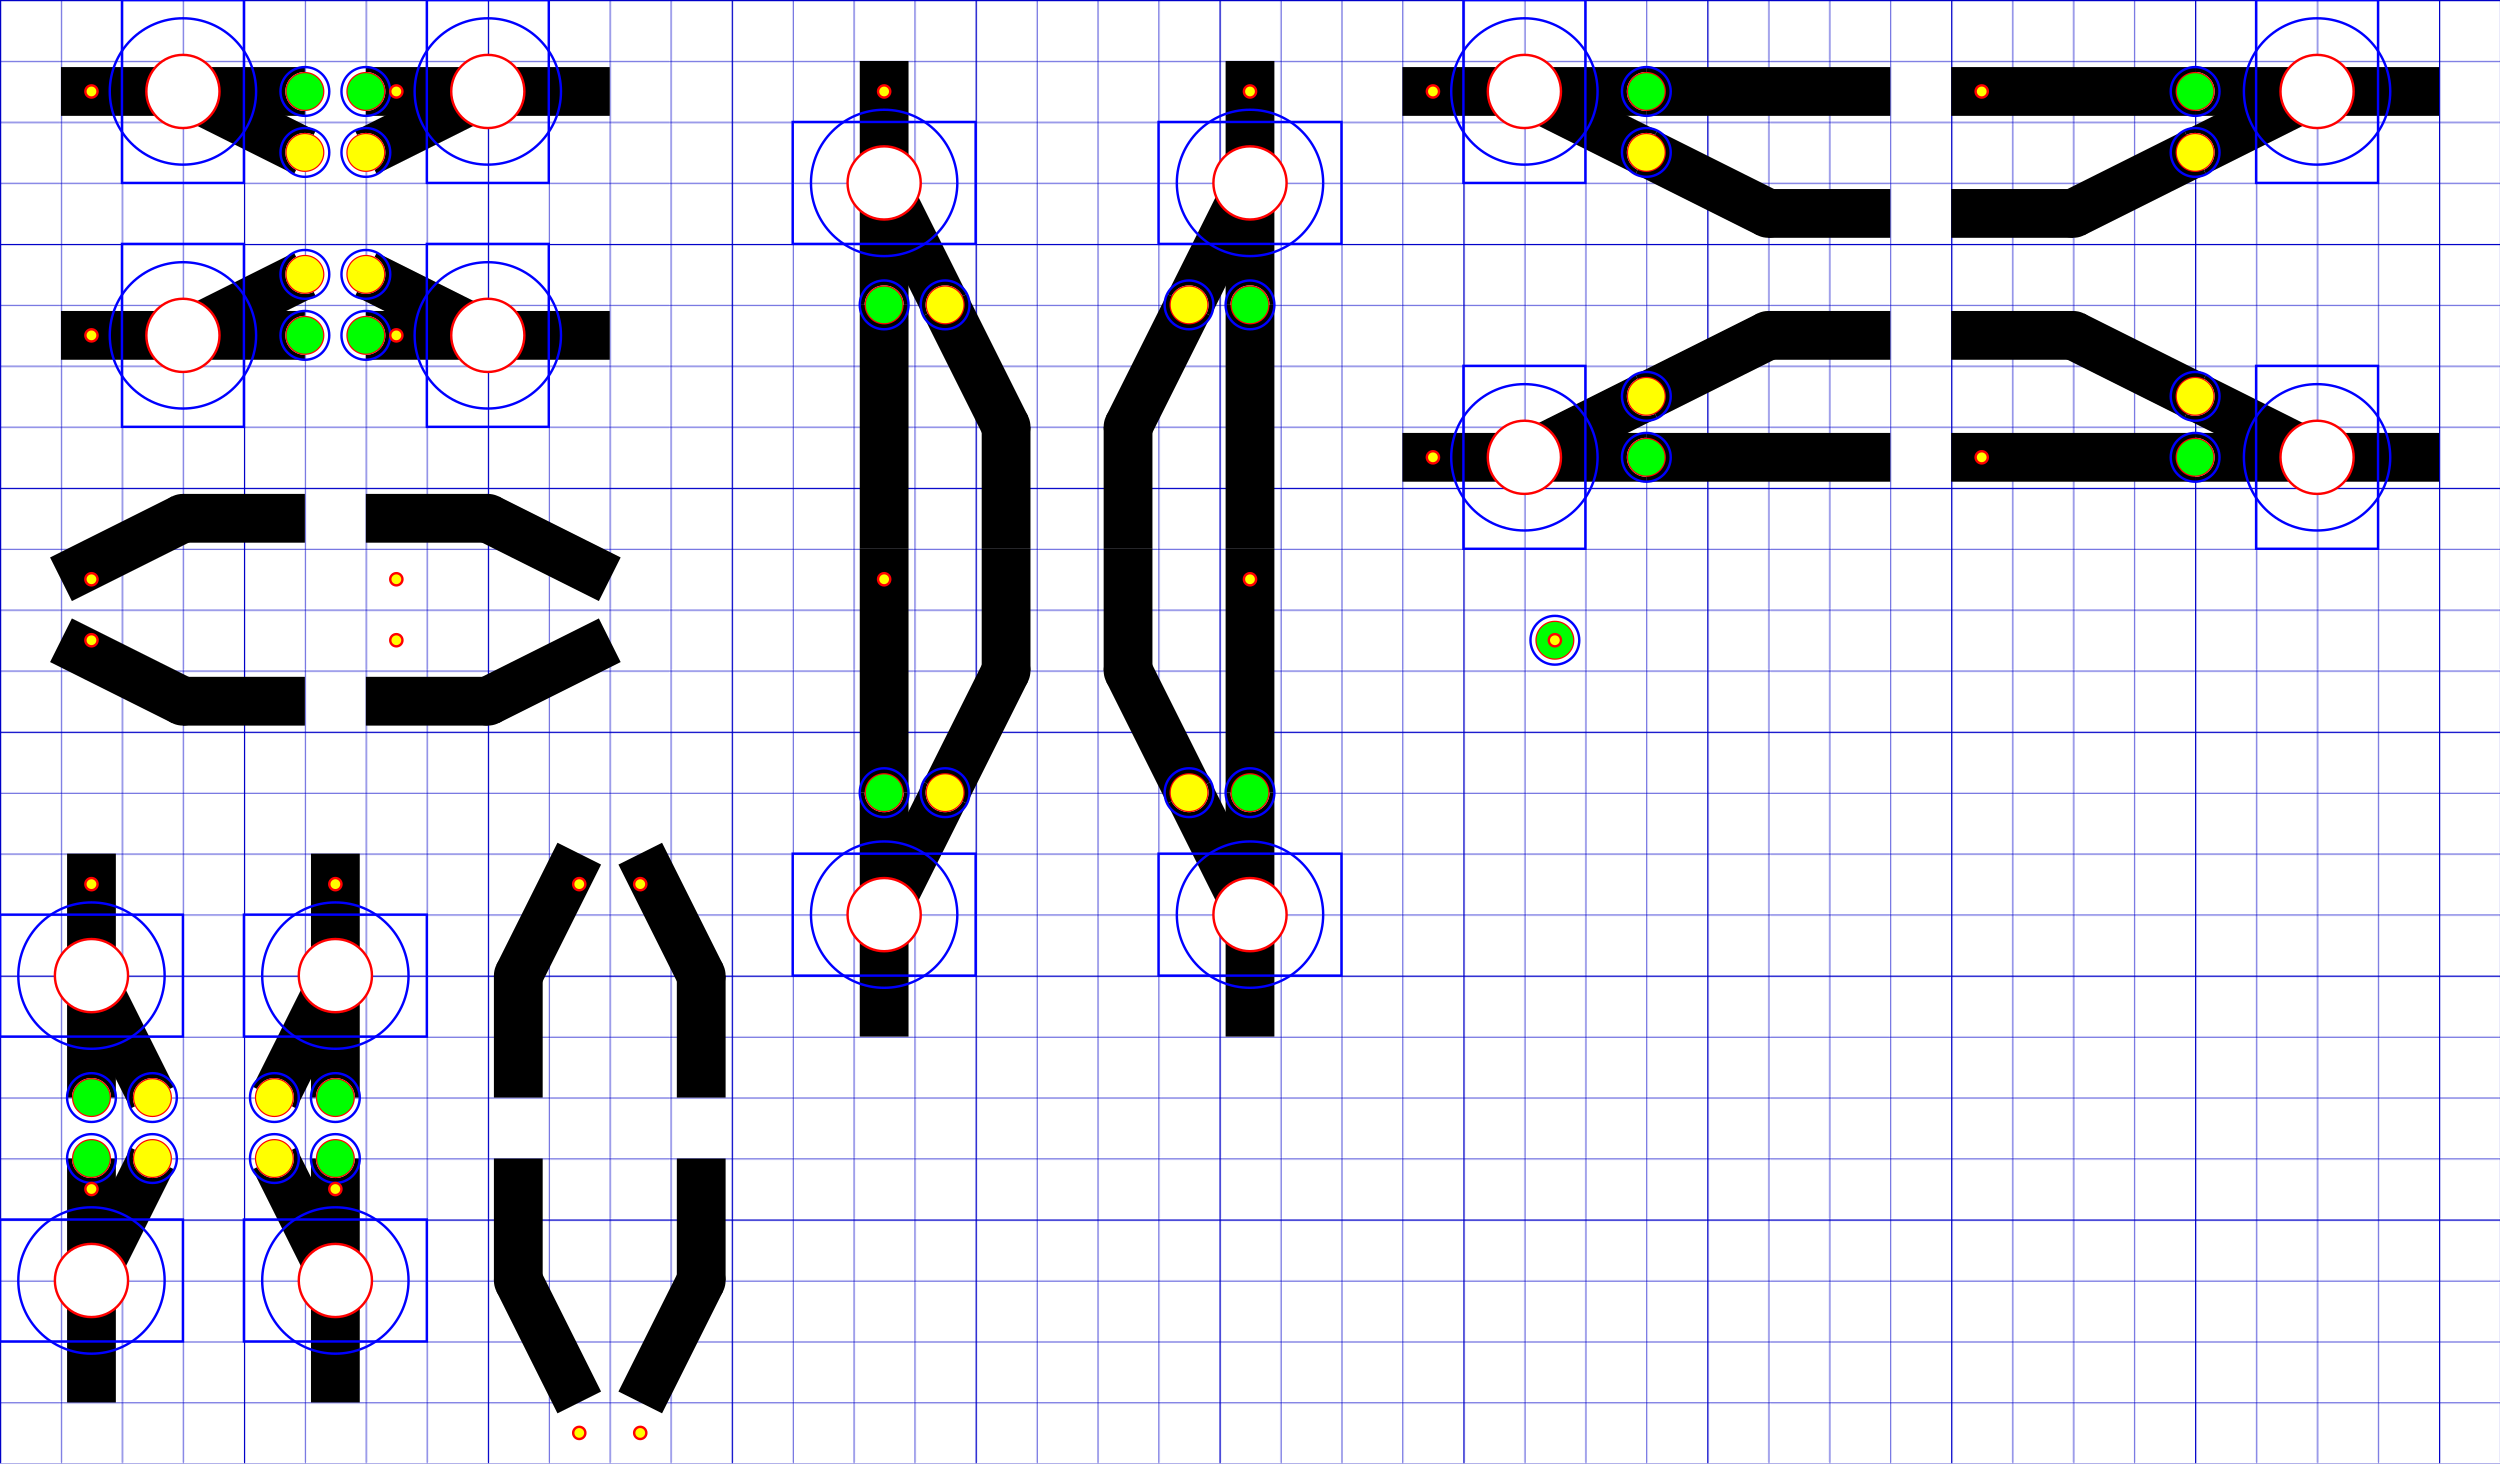
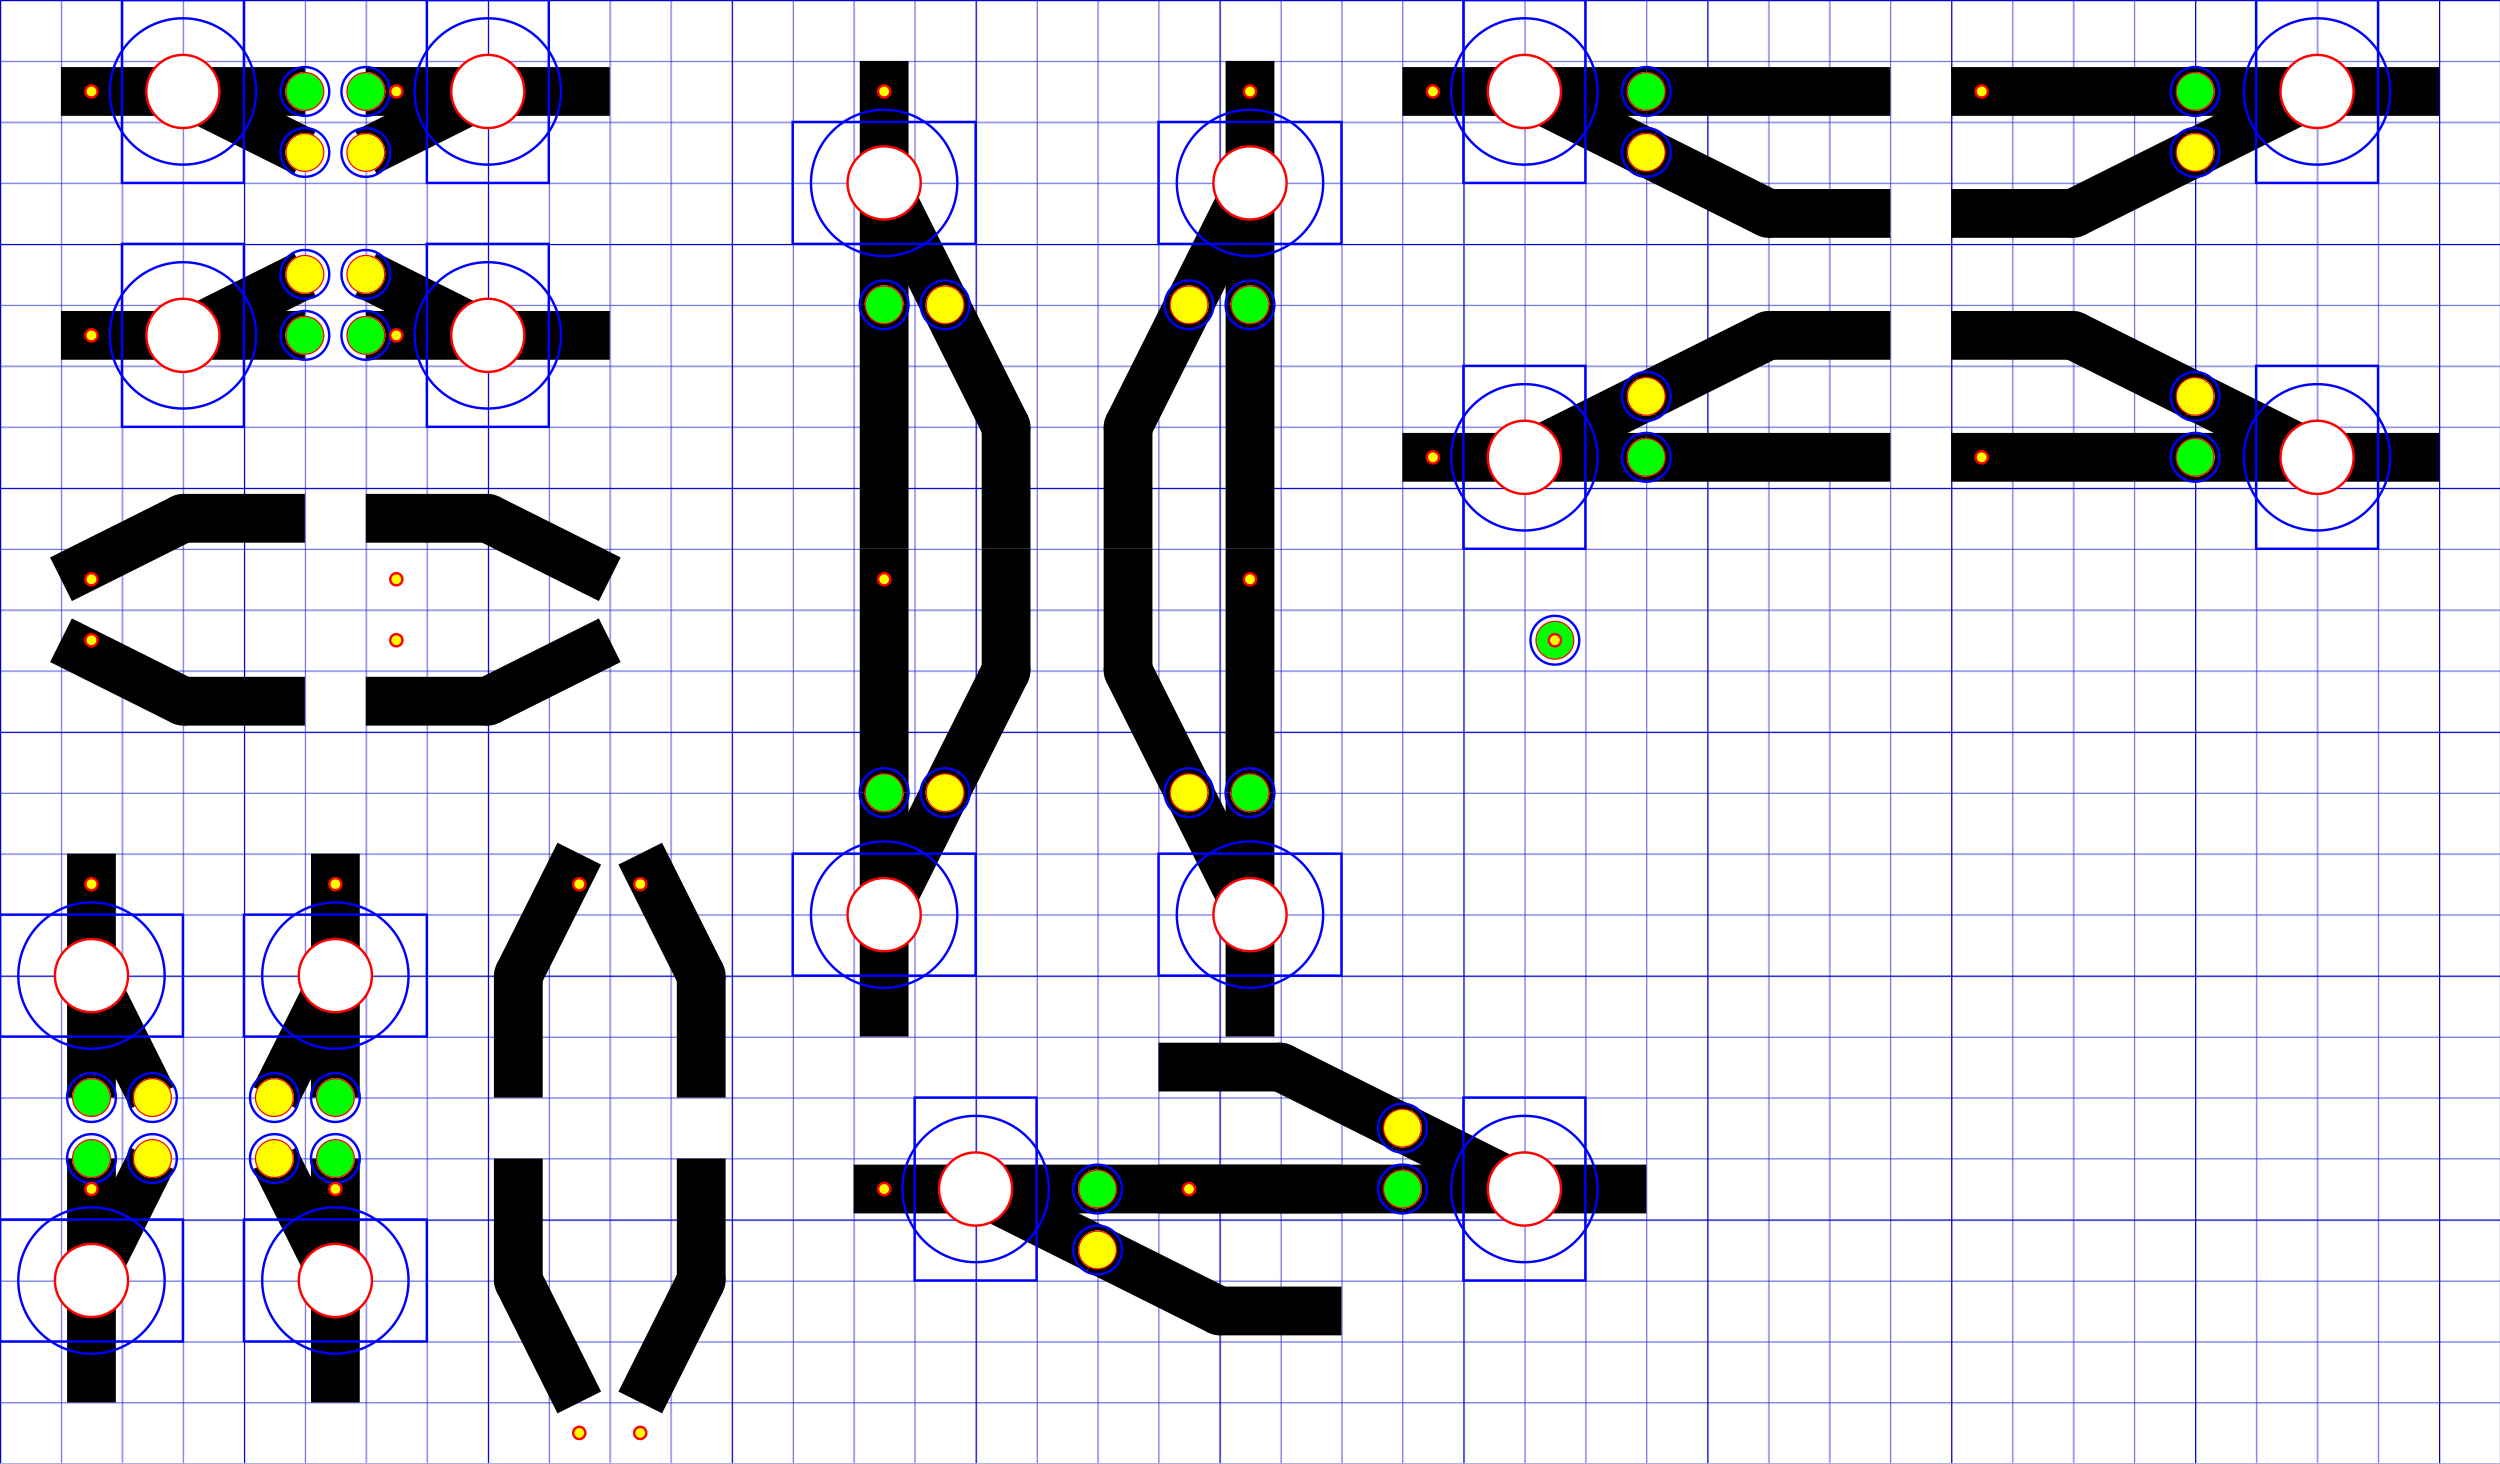
<svg xmlns="http://www.w3.org/2000/svg" height="12cm" version="1.1" width="20.5cm" viewBox="0,0,205,120">
  <defs>
-     <pattern x="0" y="0" width="5" height="5" patternUnits="userSpaceOnUse" id="patternSltpqalrk3b" viewBox="0 0 5 5">
+     <pattern x="0" y="0" width="5" height="5" patternUnits="userSpaceOnUse" id="patternSltpqvaio3b" viewBox="0 0 5 5">
      <path d="M 5 0 L 0 0 0 5" style="stroke-width: 0.1;" fill="none" stroke="#0000c8" />
    </pattern>
-     <pattern x="0" y="0" width="20" height="20" patternUnits="userSpaceOnUse" id="patternSltpqalrk3d" viewBox="0 0 20 20">
-       <rect x="0" y="0" width="20" height="20" style="" fill="url('#patternSltpqalrk3b')" />
+     <pattern x="0" y="0" width="20" height="20" patternUnits="userSpaceOnUse" id="patternSltpqvaio3d" viewBox="0 0 20 20">
+       <rect x="0" y="0" width="20" height="20" style="" fill="url('#patternSltpqvaio3b')" />
      <path d="M 20 0 L 0 0 0 20" style="stroke-width: 0.2;" fill="none" stroke="#0000c8" />
    </pattern>
  </defs>
  <g id="grid">
    <rect x="0" y="0" width="205" height="120" style="" fill="#ffffff" />
-     <rect x="0" y="0" width="205" height="120" style="" fill="url('#patternSltpqalrk3d')" />
+     <rect x="0" y="0" width="205" height="120" style="" fill="url('#patternSltpqvaio3d')" />
  </g>
  <g id="track">
    <circle cx="127.5" cy="52.5" r="1.5" style="stroke-width: 0.2;" stroke="#ffffff" fill="#00ff00" />
    <polyline points="24.106,20.711,14.106,25.711,15.894,29.289,25.894,24.289,24.106,20.711" style="" fill="#000000" stroke="none" />
    <polyline points="25,25.5,5,25.5,5,29.5,25,29.5,25,25.5" fill="undefined" style="" stroke="none" />
    <circle cx="15" cy="27.5" r="3" style="" fill="#ffffff" />
    <circle cx="25" cy="27.5" r="1.5" style="stroke-width: 0.2;" stroke="#ffffff" fill="#00ff00" />
    <circle cx="25" cy="22.5" r="1.5" style="stroke-width: 0.2;" stroke="#ffffff" fill="#ffff00" />
    <polyline points="25.894,10.711,15.894,5.711,14.106,9.289,24.106,14.289,25.894,10.711" style="" fill="#000000" stroke="none" />
    <polyline points="25,5.5,5,5.5,5,9.5,25,9.5,25,5.5" fill="undefined" style="" stroke="none" />
    <circle cx="15" cy="7.5" r="3" style="" fill="#ffffff" />
    <circle cx="25" cy="7.5" r="1.5" style="stroke-width: 0.2;" stroke="#ffffff" fill="#00ff00" />
    <circle cx="25" cy="12.5" r="1.5" style="stroke-width: 0.2;" stroke="#ffffff" fill="#ffff00" />
    <polyline points="29.106,24.289,39.106,29.289,40.894,25.711,30.894,20.711,29.106,24.289" style="" fill="#000000" stroke="none" />
    <polyline points="30,25.5,50,25.5,50,29.5,30,29.5,30,25.5" fill="undefined" style="" stroke="none" />
    <circle cx="40" cy="27.5" r="3" style="" fill="#ffffff" />
    <circle cx="30" cy="27.5" r="1.5" style="stroke-width: 0.2;" stroke="#ffffff" fill="#00ff00" />
    <circle cx="30" cy="22.5" r="1.5" style="stroke-width: 0.2;" stroke="#ffffff" fill="#ffff00" />
    <polyline points="30.894,14.289,40.894,9.289,39.106,5.711,29.106,10.711,30.894,14.289" style="" fill="#000000" stroke="none" />
    <polyline points="30,5.5,50,5.5,50,9.5,30,9.5,30,5.5" fill="undefined" style="" stroke="none" />
    <circle cx="40" cy="7.5" r="3" style="" fill="#ffffff" />
    <circle cx="30" cy="7.5" r="1.5" style="stroke-width: 0.2;" stroke="#ffffff" fill="#00ff00" />
    <circle cx="30" cy="12.5" r="1.5" style="stroke-width: 0.2;" stroke="#ffffff" fill="#ffff00" />
    <circle cx="15" cy="42.5" r="2" style="" stroke="none" fill="#000000" />
    <polyline points="25,40.5,15,40.5,15,44.5,25,44.5,25,40.5" style="" fill="#000000" stroke="none" />
    <polyline points="14.106,40.711,4.106,45.711,5.894,49.289,15.894,44.289,14.106,40.711" style="" fill="#000000" stroke="none" />
    <circle cx="40" cy="42.5" r="2" style="" stroke="none" fill="#000000" />
    <polyline points="30,40.5,40,40.5,40,44.5,30,44.5,30,40.5" style="" fill="#000000" stroke="none" />
    <polyline points="39.106,44.289,49.106,49.289,50.894,45.711,40.894,40.711,39.106,44.289" style="" fill="#000000" stroke="none" />
    <circle cx="15" cy="57.5" r="2" style="" stroke="none" fill="#000000" />
    <polyline points="25,55.5,15,55.5,15,59.5,25,59.5,25,55.5" style="" fill="#000000" stroke="none" />
    <polyline points="15.894,55.711,5.894,50.711,4.106,54.289,14.106,59.289,15.894,55.711" style="" fill="#000000" stroke="none" />
    <circle cx="40" cy="57.5" r="2" style="" stroke="none" fill="#000000" />
    <polyline points="30,55.5,40,55.5,40,59.5,30,59.5,30,55.5" style="" fill="#000000" stroke="none" />
    <polyline points="40.894,59.289,50.894,54.289,49.106,50.711,39.106,55.711,40.894,59.289" style="" fill="#000000" stroke="none" />
    <polyline points="14.289,89.106,9.289,79.106,5.711,80.894,10.711,90.894,14.289,89.106" style="" fill="#000000" stroke="none" />
    <polyline points="5.5,90,5.5,70,9.5,70,9.5,90,5.5,90" fill="undefined" style="" stroke="none" />
    <circle cx="7.5" cy="80" r="3" style="" fill="#ffffff" />
    <circle cx="7.5" cy="90" r="1.5" style="stroke-width: 0.2;" stroke="#ffffff" fill="#00ff00" />
    <circle cx="12.5" cy="90" r="1.5" style="stroke-width: 0.2;" stroke="#ffffff" fill="#ffff00" />
    <polyline points="24.289,90.894,29.289,80.894,25.711,79.106,20.711,89.106,24.289,90.894" style="" fill="#000000" stroke="none" />
    <polyline points="25.5,90,25.5,70,29.5,70,29.5,90,25.5,90" fill="undefined" style="" stroke="none" />
    <circle cx="27.5" cy="80" r="3" style="" fill="#ffffff" />
    <circle cx="27.5" cy="90" r="1.5" style="stroke-width: 0.2;" stroke="#ffffff" fill="#00ff00" />
    <circle cx="22.5" cy="90" r="1.5" style="stroke-width: 0.2;" stroke="#ffffff" fill="#ffff00" />
    <polyline points="10.711,94.106,5.711,104.106,9.289,105.894,14.289,95.894,10.711,94.106" style="" fill="#000000" stroke="none" />
    <polyline points="5.5,95,5.5,115,9.5,115,9.5,95,5.5,95" fill="undefined" style="" stroke="none" />
    <circle cx="7.5" cy="105" r="3" style="" fill="#ffffff" />
    <circle cx="7.5" cy="95" r="1.5" style="stroke-width: 0.2;" stroke="#ffffff" fill="#00ff00" />
    <circle cx="12.5" cy="95" r="1.5" style="stroke-width: 0.2;" stroke="#ffffff" fill="#ffff00" />
    <polyline points="20.711,95.894,25.711,105.894,29.289,104.106,24.289,94.106,20.711,95.894" style="" fill="#000000" stroke="none" />
    <polyline points="25.5,95,25.5,115,29.5,115,29.5,95,25.5,95" fill="undefined" style="" stroke="none" />
    <circle cx="27.5" cy="105" r="3" style="" fill="#ffffff" />
    <circle cx="27.5" cy="95" r="1.5" style="stroke-width: 0.2;" stroke="#ffffff" fill="#00ff00" />
    <circle cx="22.5" cy="95" r="1.5" style="stroke-width: 0.2;" stroke="#ffffff" fill="#ffff00" />
    <circle cx="57.5" cy="105" r="2" style="" stroke="none" fill="#000000" />
    <polyline points="55.5,95,55.5,105,59.5,105,59.5,95,55.5,95" style="" fill="#000000" stroke="none" />
    <polyline points="55.711,104.106,50.711,114.106,54.289,115.894,59.289,105.894,55.711,104.106" style="" fill="#000000" stroke="none" />
    <circle cx="42.5" cy="105" r="2" style="" stroke="none" fill="#000000" />
    <polyline points="40.5,95,40.5,105,44.5,105,44.5,95,40.5,95" style="" fill="#000000" stroke="none" />
    <polyline points="40.711,105.894,45.711,115.894,49.289,114.106,44.289,104.106,40.711,105.894" style="" fill="#000000" stroke="none" />
    <circle cx="57.5" cy="80" r="2" style="" stroke="none" fill="#000000" />
    <polyline points="55.5,90,55.5,80,59.5,80,59.5,90,55.5,90" style="" fill="#000000" stroke="none" />
    <polyline points="59.289,79.106,54.289,69.106,50.711,70.894,55.711,80.894,59.289,79.106" style="" fill="#000000" stroke="none" />
    <circle cx="42.5" cy="80" r="2" style="" stroke="none" fill="#000000" />
    <polyline points="40.5,90,40.5,80,44.5,80,44.5,90,40.5,90" style="" fill="#000000" stroke="none" />
    <polyline points="44.289,80.894,49.289,70.894,45.711,69.106,40.711,79.106,44.289,80.894" style="" fill="#000000" stroke="none" />
    <polyline points="79.289,24.106,74.289,14.106,70.711,15.894,75.711,25.894,79.289,24.106" style="" fill="#000000" stroke="none" />
    <polyline points="70.5,25,70.5,5,74.5,5,74.5,25,70.5,25" fill="undefined" style="" stroke="none" />
    <circle cx="72.5" cy="15" r="3" style="" fill="#ffffff" />
    <circle cx="72.5" cy="25" r="1.5" style="stroke-width: 0.2;" stroke="#ffffff" fill="#00ff00" />
    <circle cx="77.5" cy="25" r="1.5" style="stroke-width: 0.2;" stroke="#ffffff" fill="#ffff00" />
    <circle cx="82.5" cy="35" r="2" style="" stroke="none" fill="#000000" />
    <polyline points="80.5,45,80.5,35,84.5,35,84.5,45,80.5,45" style="" fill="#000000" stroke="none" />
    <polyline points="84.289,34.106,79.289,24.106,75.711,25.894,80.711,35.894,84.289,34.106" style="" fill="#000000" stroke="none" />
    <polyline points="70.5,45,70.5,25,74.5,25,74.5,45,70.5,45" fill="undefined" style="" stroke="none" />
    <polyline points="99.289,25.894,104.289,15.894,100.711,14.106,95.711,24.106,99.289,25.894" style="" fill="#000000" stroke="none" />
    <polyline points="100.5,25,100.5,5,104.5,5,104.5,25,100.5,25" fill="undefined" style="" stroke="none" />
    <circle cx="102.5" cy="15" r="3" style="" fill="#ffffff" />
    <circle cx="102.5" cy="25" r="1.5" style="stroke-width: 0.2;" stroke="#ffffff" fill="#00ff00" />
    <circle cx="97.5" cy="25" r="1.5" style="stroke-width: 0.2;" stroke="#ffffff" fill="#ffff00" />
    <circle cx="92.5" cy="35" r="2" style="" stroke="none" fill="#000000" />
    <polyline points="90.5,45,90.5,35,94.5,35,94.5,45,90.5,45" style="" fill="#000000" stroke="none" />
    <polyline points="94.289,35.894,99.289,25.894,95.711,24.106,90.711,34.106,94.289,35.894" style="" fill="#000000" stroke="none" />
    <polyline points="100.5,45,100.5,25,104.5,25,104.5,45,100.5,45" fill="undefined" style="" stroke="none" />
    <polyline points="75.711,64.106,70.711,74.106,74.289,75.894,79.289,65.894,75.711,64.106" style="" fill="#000000" stroke="none" />
    <polyline points="70.5,65,70.5,85,74.5,85,74.5,65,70.5,65" fill="undefined" style="" stroke="none" />
    <circle cx="72.5" cy="75" r="3" style="" fill="#ffffff" />
    <circle cx="72.5" cy="65" r="1.5" style="stroke-width: 0.2;" stroke="#ffffff" fill="#00ff00" />
    <circle cx="77.5" cy="65" r="1.5" style="stroke-width: 0.2;" stroke="#ffffff" fill="#ffff00" />
    <circle cx="82.5" cy="55" r="2" style="" stroke="none" fill="#000000" />
    <polyline points="80.5,45,80.5,55,84.5,55,84.5,45,80.5,45" style="" fill="#000000" stroke="none" />
    <polyline points="80.711,54.106,75.711,64.106,79.289,65.894,84.289,55.894,80.711,54.106" style="" fill="#000000" stroke="none" />
    <polyline points="70.5,65,70.5,45,74.5,45,74.5,65,70.5,65" fill="undefined" style="" stroke="none" />
    <polyline points="95.711,65.894,100.711,75.894,104.289,74.106,99.289,64.106,95.711,65.894" style="" fill="#000000" stroke="none" />
    <polyline points="100.5,65,100.5,85,104.5,85,104.5,65,100.5,65" fill="undefined" style="" stroke="none" />
    <circle cx="102.5" cy="75" r="3" style="" fill="#ffffff" />
    <circle cx="102.5" cy="65" r="1.5" style="stroke-width: 0.2;" stroke="#ffffff" fill="#00ff00" />
    <circle cx="97.5" cy="65" r="1.5" style="stroke-width: 0.2;" stroke="#ffffff" fill="#ffff00" />
    <circle cx="92.5" cy="55" r="2" style="" stroke="none" fill="#000000" />
    <polyline points="90.5,45,90.5,55,94.5,55,94.5,45,90.5,45" style="" fill="#000000" stroke="none" />
    <polyline points="90.711,55.894,95.711,65.894,99.289,64.106,94.289,54.106,90.711,55.894" style="" fill="#000000" stroke="none" />
    <polyline points="100.5,65,100.5,45,104.5,45,104.5,65,100.5,65" fill="undefined" style="" stroke="none" />
    <polyline points="135.894,10.711,125.894,5.711,124.106,9.289,134.106,14.289,135.894,10.711" style="" fill="#000000" stroke="none" />
    <polyline points="135,5.5,115,5.5,115,9.5,135,9.5,135,5.5" fill="undefined" style="" stroke="none" />
    <circle cx="125" cy="7.5" r="3" style="" fill="#ffffff" />
    <circle cx="135" cy="7.5" r="1.5" style="stroke-width: 0.2;" stroke="#ffffff" fill="#00ff00" />
    <circle cx="135" cy="12.5" r="1.5" style="stroke-width: 0.2;" stroke="#ffffff" fill="#ffff00" />
    <circle cx="145" cy="17.5" r="2" style="" stroke="none" fill="#000000" />
    <polyline points="155,15.5,145,15.5,145,19.5,155,19.5,155,15.5" style="" fill="#000000" stroke="none" />
    <polyline points="145.894,15.711,135.894,10.711,134.106,14.289,144.106,19.289,145.894,15.711" style="" fill="#000000" stroke="none" />
    <polyline points="155,5.5,135,5.5,135,9.5,155,9.5,155,5.5" fill="undefined" style="" stroke="none" />
    <polyline points="180.894,14.289,190.894,9.289,189.106,5.711,179.106,10.711,180.894,14.289" style="" fill="#000000" stroke="none" />
    <polyline points="180,5.5,200,5.5,200,9.5,180,9.5,180,5.5" fill="undefined" style="" stroke="none" />
    <circle cx="190" cy="7.5" r="3" style="" fill="#ffffff" />
    <circle cx="180" cy="7.5" r="1.5" style="stroke-width: 0.2;" stroke="#ffffff" fill="#00ff00" />
    <circle cx="180" cy="12.5" r="1.5" style="stroke-width: 0.2;" stroke="#ffffff" fill="#ffff00" />
    <circle cx="170" cy="17.5" r="2" style="" stroke="none" fill="#000000" />
    <polyline points="160,15.5,170,15.5,170,19.5,160,19.5,160,15.5" style="" fill="#000000" stroke="none" />
    <polyline points="170.894,19.289,180.894,14.289,179.106,10.711,169.106,15.711,170.894,19.289" style="" fill="#000000" stroke="none" />
    <polyline points="180,5.5,160,5.5,160,9.5,180,9.5,180,5.5" fill="undefined" style="" stroke="none" />
    <polyline points="134.106,30.711,124.106,35.711,125.894,39.289,135.894,34.289,134.106,30.711" style="" fill="#000000" stroke="none" />
    <polyline points="135,35.5,115,35.5,115,39.5,135,39.5,135,35.5" fill="undefined" style="" stroke="none" />
    <circle cx="125" cy="37.5" r="3" style="" fill="#ffffff" />
    <circle cx="135" cy="37.5" r="1.5" style="stroke-width: 0.2;" stroke="#ffffff" fill="#00ff00" />
    <circle cx="135" cy="32.5" r="1.5" style="stroke-width: 0.2;" stroke="#ffffff" fill="#ffff00" />
    <circle cx="145" cy="27.5" r="2" style="" stroke="none" fill="#000000" />
    <polyline points="155,25.5,145,25.5,145,29.5,155,29.5,155,25.5" style="" fill="#000000" stroke="none" />
    <polyline points="144.106,25.711,134.106,30.711,135.894,34.289,145.894,29.289,144.106,25.711" style="" fill="#000000" stroke="none" />
    <polyline points="155,35.5,135,35.5,135,39.5,155,39.5,155,35.5" fill="undefined" style="" stroke="none" />
    <polyline points="179.106,34.289,189.106,39.289,190.894,35.711,180.894,30.711,179.106,34.289" style="" fill="#000000" stroke="none" />
    <polyline points="180,35.5,200,35.5,200,39.5,180,39.5,180,35.5" fill="undefined" style="" stroke="none" />
    <circle cx="190" cy="37.5" r="3" style="" fill="#ffffff" />
    <circle cx="180" cy="37.5" r="1.5" style="stroke-width: 0.2;" stroke="#ffffff" fill="#00ff00" />
    <circle cx="180" cy="32.5" r="1.5" style="stroke-width: 0.2;" stroke="#ffffff" fill="#ffff00" />
    <circle cx="170" cy="27.5" r="2" style="" stroke="none" fill="#000000" />
    <polyline points="160,25.5,170,25.5,170,29.5,160,29.5,160,25.5" style="" fill="#000000" stroke="none" />
    <polyline points="169.106,29.289,179.106,34.289,180.894,30.711,170.894,25.711,169.106,29.289" style="" fill="#000000" stroke="none" />
    <polyline points="180,35.5,160,35.5,160,39.5,180,39.5,180,35.5" fill="undefined" style="" stroke="none" />
+     <polyline points="90.894,100.711,80.894,95.711,79.106,99.289,89.106,104.289,90.894,100.711" style="" fill="#000000" stroke="none" />
+     <polyline points="90,95.5,70,95.5,70,99.5,90,99.5,90,95.5" fill="undefined" style="" stroke="none" />
+     <circle cx="80" cy="97.5" r="3" style="" fill="#ffffff" />
+     <circle cx="90" cy="97.5" r="1.5" style="stroke-width: 0.2;" stroke="#ffffff" fill="#00ff00" />
+     <circle cx="90" cy="102.5" r="1.5" style="stroke-width: 0.2;" stroke="#ffffff" fill="#ffff00" />
+     <circle cx="100" cy="107.5" r="2" style="" stroke="none" fill="#000000" />
+     <polyline points="110,105.5,100,105.5,100,109.5,110,109.5,110,105.5" style="" fill="#000000" stroke="none" />
+     <polyline points="100.894,105.711,90.894,100.711,89.106,104.289,99.106,109.289,100.894,105.711" style="" fill="#000000" stroke="none" />
+     <polyline points="110,95.5,90,95.5,90,99.5,110,99.5,110,95.5" fill="undefined" style="" stroke="none" />
+     <polyline points="114.106,94.289,124.106,99.289,125.894,95.711,115.894,90.711,114.106,94.289" style="" fill="#000000" stroke="none" />
+     <polyline points="115,95.5,135,95.5,135,99.5,115,99.5,115,95.5" fill="undefined" style="" stroke="none" />
+     <circle cx="125" cy="97.5" r="3" style="" fill="#ffffff" />
+     <circle cx="115" cy="97.5" r="1.5" style="stroke-width: 0.2;" stroke="#ffffff" fill="#00ff00" />
+     <circle cx="115" cy="92.5" r="1.5" style="stroke-width: 0.2;" stroke="#ffffff" fill="#ffff00" />
+     <circle cx="105" cy="87.5" r="2" style="" stroke="none" fill="#000000" />
+     <polyline points="95,85.5,105,85.5,105,89.5,95,89.5,95,85.5" style="" fill="#000000" stroke="none" />
+     <polyline points="104.106,89.289,114.106,94.289,115.894,90.711,105.894,85.711,104.106,89.289" style="" fill="#000000" stroke="none" />
+     <polyline points="115,95.5,95,95.5,95,99.5,115,99.5,115,95.5" fill="undefined" style="" stroke="none" />
  </g>
  <g id="cut">
    <circle cx="127.5" cy="52.5" r="1.5" style="stroke-width: 0.2;" fill="none" stroke="#ff0000" />
    <circle cx="127.5" cy="52.5" r="2" style="stroke-width: 0.2;" fill="none" stroke="#0000ff" />
    <circle cx="15" cy="27.5" r="3" style="stroke-width: 0.2;" stroke="#ff0000" fill="none" />
    <circle cx="15" cy="27.5" r="6" style="stroke-width: 0.2;" stroke="#0000ff" fill="none" />
    <rect x="10" y="20" width="10" height="15" style="stroke-width: 0.2;" stroke="#0000ff" fill="none" />
    <circle cx="25" cy="27.5" r="1.5" style="stroke-width: 0.2;" fill="none" stroke="#ff0000" />
    <circle cx="25" cy="27.5" r="2" style="stroke-width: 0.2;" fill="none" stroke="#0000ff" />
    <circle cx="25" cy="22.5" r="1.5" style="stroke-width: 0.2;" fill="none" stroke="#ff0000" />
    <circle cx="25" cy="22.5" r="2" style="stroke-width: 0.2;" fill="none" stroke="#0000ff" />
    <circle cx="15" cy="7.5" r="3" style="stroke-width: 0.2;" stroke="#ff0000" fill="none" />
    <circle cx="15" cy="7.5" r="6" style="stroke-width: 0.2;" stroke="#0000ff" fill="none" />
    <rect x="10" y="0" width="10" height="15" style="stroke-width: 0.2;" stroke="#0000ff" fill="none" />
    <circle cx="25" cy="7.5" r="1.5" style="stroke-width: 0.2;" fill="none" stroke="#ff0000" />
    <circle cx="25" cy="7.5" r="2" style="stroke-width: 0.2;" fill="none" stroke="#0000ff" />
    <circle cx="25" cy="12.5" r="1.5" style="stroke-width: 0.2;" fill="none" stroke="#ff0000" />
    <circle cx="25" cy="12.5" r="2" style="stroke-width: 0.2;" fill="none" stroke="#0000ff" />
    <circle cx="40" cy="27.5" r="3" style="stroke-width: 0.2;" stroke="#ff0000" fill="none" />
    <circle cx="40" cy="27.5" r="6" style="stroke-width: 0.2;" stroke="#0000ff" fill="none" />
    <rect x="35" y="20" width="10" height="15" style="stroke-width: 0.2;" stroke="#0000ff" fill="none" />
    <circle cx="30" cy="27.5" r="1.5" style="stroke-width: 0.2;" fill="none" stroke="#ff0000" />
    <circle cx="30" cy="27.5" r="2" style="stroke-width: 0.2;" fill="none" stroke="#0000ff" />
    <circle cx="30" cy="22.5" r="1.5" style="stroke-width: 0.2;" fill="none" stroke="#ff0000" />
    <circle cx="30" cy="22.5" r="2" style="stroke-width: 0.2;" fill="none" stroke="#0000ff" />
    <circle cx="40" cy="7.5" r="3" style="stroke-width: 0.2;" stroke="#ff0000" fill="none" />
    <circle cx="40" cy="7.5" r="6" style="stroke-width: 0.2;" stroke="#0000ff" fill="none" />
    <rect x="35" y="0" width="10" height="15" style="stroke-width: 0.2;" stroke="#0000ff" fill="none" />
    <circle cx="30" cy="7.5" r="1.5" style="stroke-width: 0.2;" fill="none" stroke="#ff0000" />
    <circle cx="30" cy="7.5" r="2" style="stroke-width: 0.2;" fill="none" stroke="#0000ff" />
    <circle cx="30" cy="12.5" r="1.5" style="stroke-width: 0.2;" fill="none" stroke="#ff0000" />
    <circle cx="30" cy="12.5" r="2" style="stroke-width: 0.2;" fill="none" stroke="#0000ff" />
    <circle cx="7.5" cy="80" r="3" style="stroke-width: 0.2;" stroke="#ff0000" fill="none" />
    <circle cx="7.5" cy="80" r="6" style="stroke-width: 0.2;" stroke="#0000ff" fill="none" />
    <rect x="0" y="75" width="15" height="10" style="stroke-width: 0.2;" stroke="#0000ff" fill="none" />
    <circle cx="7.5" cy="90" r="1.5" style="stroke-width: 0.2;" fill="none" stroke="#ff0000" />
    <circle cx="7.5" cy="90" r="2" style="stroke-width: 0.2;" fill="none" stroke="#0000ff" />
    <circle cx="12.5" cy="90" r="1.5" style="stroke-width: 0.2;" fill="none" stroke="#ff0000" />
    <circle cx="12.5" cy="90" r="2" style="stroke-width: 0.2;" fill="none" stroke="#0000ff" />
    <circle cx="27.5" cy="80" r="3" style="stroke-width: 0.2;" stroke="#ff0000" fill="none" />
    <circle cx="27.5" cy="80" r="6" style="stroke-width: 0.2;" stroke="#0000ff" fill="none" />
    <rect x="20" y="75" width="15" height="10" style="stroke-width: 0.2;" stroke="#0000ff" fill="none" />
    <circle cx="27.5" cy="90" r="1.5" style="stroke-width: 0.2;" fill="none" stroke="#ff0000" />
    <circle cx="27.5" cy="90" r="2" style="stroke-width: 0.2;" fill="none" stroke="#0000ff" />
    <circle cx="22.5" cy="90" r="1.5" style="stroke-width: 0.2;" fill="none" stroke="#ff0000" />
    <circle cx="22.5" cy="90" r="2" style="stroke-width: 0.2;" fill="none" stroke="#0000ff" />
    <circle cx="7.5" cy="105" r="3" style="stroke-width: 0.2;" stroke="#ff0000" fill="none" />
    <circle cx="7.5" cy="105" r="6" style="stroke-width: 0.2;" stroke="#0000ff" fill="none" />
    <rect x="0" y="100" width="15" height="10" style="stroke-width: 0.2;" stroke="#0000ff" fill="none" />
    <circle cx="7.5" cy="95" r="1.5" style="stroke-width: 0.2;" fill="none" stroke="#ff0000" />
    <circle cx="7.5" cy="95" r="2" style="stroke-width: 0.2;" fill="none" stroke="#0000ff" />
    <circle cx="12.5" cy="95" r="1.5" style="stroke-width: 0.2;" fill="none" stroke="#ff0000" />
    <circle cx="12.5" cy="95" r="2" style="stroke-width: 0.2;" fill="none" stroke="#0000ff" />
    <circle cx="27.5" cy="105" r="3" style="stroke-width: 0.2;" stroke="#ff0000" fill="none" />
    <circle cx="27.5" cy="105" r="6" style="stroke-width: 0.2;" stroke="#0000ff" fill="none" />
    <rect x="20" y="100" width="15" height="10" style="stroke-width: 0.2;" stroke="#0000ff" fill="none" />
    <circle cx="27.5" cy="95" r="1.5" style="stroke-width: 0.2;" fill="none" stroke="#ff0000" />
    <circle cx="27.5" cy="95" r="2" style="stroke-width: 0.2;" fill="none" stroke="#0000ff" />
    <circle cx="22.5" cy="95" r="1.5" style="stroke-width: 0.2;" fill="none" stroke="#ff0000" />
    <circle cx="22.5" cy="95" r="2" style="stroke-width: 0.2;" fill="none" stroke="#0000ff" />
    <circle cx="72.5" cy="15" r="3" style="stroke-width: 0.2;" stroke="#ff0000" fill="none" />
    <circle cx="72.5" cy="15" r="6" style="stroke-width: 0.2;" stroke="#0000ff" fill="none" />
    <rect x="65" y="10" width="15" height="10" style="stroke-width: 0.2;" stroke="#0000ff" fill="none" />
    <circle cx="72.5" cy="25" r="1.5" style="stroke-width: 0.2;" fill="none" stroke="#ff0000" />
    <circle cx="72.5" cy="25" r="2" style="stroke-width: 0.2;" fill="none" stroke="#0000ff" />
    <circle cx="77.5" cy="25" r="1.5" style="stroke-width: 0.2;" fill="none" stroke="#ff0000" />
    <circle cx="77.5" cy="25" r="2" style="stroke-width: 0.2;" fill="none" stroke="#0000ff" />
    <circle cx="102.5" cy="15" r="3" style="stroke-width: 0.2;" stroke="#ff0000" fill="none" />
    <circle cx="102.5" cy="15" r="6" style="stroke-width: 0.2;" stroke="#0000ff" fill="none" />
    <rect x="95" y="10" width="15" height="10" style="stroke-width: 0.2;" stroke="#0000ff" fill="none" />
    <circle cx="102.5" cy="25" r="1.5" style="stroke-width: 0.2;" fill="none" stroke="#ff0000" />
    <circle cx="102.5" cy="25" r="2" style="stroke-width: 0.2;" fill="none" stroke="#0000ff" />
    <circle cx="97.5" cy="25" r="1.5" style="stroke-width: 0.2;" fill="none" stroke="#ff0000" />
    <circle cx="97.5" cy="25" r="2" style="stroke-width: 0.2;" fill="none" stroke="#0000ff" />
    <circle cx="72.5" cy="75" r="3" style="stroke-width: 0.2;" stroke="#ff0000" fill="none" />
    <circle cx="72.5" cy="75" r="6" style="stroke-width: 0.2;" stroke="#0000ff" fill="none" />
    <rect x="65" y="70" width="15" height="10" style="stroke-width: 0.2;" stroke="#0000ff" fill="none" />
    <circle cx="72.5" cy="65" r="1.5" style="stroke-width: 0.2;" fill="none" stroke="#ff0000" />
    <circle cx="72.5" cy="65" r="2" style="stroke-width: 0.2;" fill="none" stroke="#0000ff" />
    <circle cx="77.5" cy="65" r="1.5" style="stroke-width: 0.2;" fill="none" stroke="#ff0000" />
    <circle cx="77.5" cy="65" r="2" style="stroke-width: 0.2;" fill="none" stroke="#0000ff" />
    <circle cx="102.5" cy="75" r="3" style="stroke-width: 0.2;" stroke="#ff0000" fill="none" />
    <circle cx="102.5" cy="75" r="6" style="stroke-width: 0.2;" stroke="#0000ff" fill="none" />
    <rect x="95" y="70" width="15" height="10" style="stroke-width: 0.2;" stroke="#0000ff" fill="none" />
    <circle cx="102.5" cy="65" r="1.5" style="stroke-width: 0.2;" fill="none" stroke="#ff0000" />
    <circle cx="102.5" cy="65" r="2" style="stroke-width: 0.2;" fill="none" stroke="#0000ff" />
    <circle cx="97.5" cy="65" r="1.5" style="stroke-width: 0.2;" fill="none" stroke="#ff0000" />
    <circle cx="97.5" cy="65" r="2" style="stroke-width: 0.2;" fill="none" stroke="#0000ff" />
    <circle cx="125" cy="7.5" r="3" style="stroke-width: 0.2;" stroke="#ff0000" fill="none" />
    <circle cx="125" cy="7.5" r="6" style="stroke-width: 0.2;" stroke="#0000ff" fill="none" />
    <rect x="120" y="0" width="10" height="15" style="stroke-width: 0.2;" stroke="#0000ff" fill="none" />
    <circle cx="135" cy="7.5" r="1.5" style="stroke-width: 0.2;" fill="none" stroke="#ff0000" />
    <circle cx="135" cy="7.5" r="2" style="stroke-width: 0.2;" fill="none" stroke="#0000ff" />
    <circle cx="135" cy="12.5" r="1.5" style="stroke-width: 0.2;" fill="none" stroke="#ff0000" />
    <circle cx="135" cy="12.5" r="2" style="stroke-width: 0.2;" fill="none" stroke="#0000ff" />
    <circle cx="190" cy="7.5" r="3" style="stroke-width: 0.2;" stroke="#ff0000" fill="none" />
    <circle cx="190" cy="7.5" r="6" style="stroke-width: 0.2;" stroke="#0000ff" fill="none" />
    <rect x="185" y="0" width="10" height="15" style="stroke-width: 0.2;" stroke="#0000ff" fill="none" />
    <circle cx="180" cy="7.5" r="1.5" style="stroke-width: 0.2;" fill="none" stroke="#ff0000" />
    <circle cx="180" cy="7.5" r="2" style="stroke-width: 0.2;" fill="none" stroke="#0000ff" />
    <circle cx="180" cy="12.5" r="1.5" style="stroke-width: 0.2;" fill="none" stroke="#ff0000" />
    <circle cx="180" cy="12.5" r="2" style="stroke-width: 0.2;" fill="none" stroke="#0000ff" />
    <circle cx="125" cy="37.5" r="3" style="stroke-width: 0.2;" stroke="#ff0000" fill="none" />
    <circle cx="125" cy="37.5" r="6" style="stroke-width: 0.2;" stroke="#0000ff" fill="none" />
    <rect x="120" y="30" width="10" height="15" style="stroke-width: 0.2;" stroke="#0000ff" fill="none" />
    <circle cx="135" cy="37.5" r="1.5" style="stroke-width: 0.2;" fill="none" stroke="#ff0000" />
    <circle cx="135" cy="37.5" r="2" style="stroke-width: 0.2;" fill="none" stroke="#0000ff" />
    <circle cx="135" cy="32.5" r="1.5" style="stroke-width: 0.2;" fill="none" stroke="#ff0000" />
    <circle cx="135" cy="32.5" r="2" style="stroke-width: 0.2;" fill="none" stroke="#0000ff" />
    <circle cx="190" cy="37.5" r="3" style="stroke-width: 0.2;" stroke="#ff0000" fill="none" />
    <circle cx="190" cy="37.5" r="6" style="stroke-width: 0.2;" stroke="#0000ff" fill="none" />
    <rect x="185" y="30" width="10" height="15" style="stroke-width: 0.2;" stroke="#0000ff" fill="none" />
    <circle cx="180" cy="37.5" r="1.5" style="stroke-width: 0.2;" fill="none" stroke="#ff0000" />
    <circle cx="180" cy="37.5" r="2" style="stroke-width: 0.2;" fill="none" stroke="#0000ff" />
    <circle cx="180" cy="32.5" r="1.5" style="stroke-width: 0.2;" fill="none" stroke="#ff0000" />
    <circle cx="180" cy="32.5" r="2" style="stroke-width: 0.2;" fill="none" stroke="#0000ff" />
+     <circle cx="80" cy="97.5" r="3" style="stroke-width: 0.2;" stroke="#ff0000" fill="none" />
+     <circle cx="80" cy="97.5" r="6" style="stroke-width: 0.2;" stroke="#0000ff" fill="none" />
+     <rect x="75" y="90" width="10" height="15" style="stroke-width: 0.2;" stroke="#0000ff" fill="none" />
+     <circle cx="90" cy="97.5" r="1.5" style="stroke-width: 0.2;" fill="none" stroke="#ff0000" />
+     <circle cx="90" cy="97.5" r="2" style="stroke-width: 0.2;" fill="none" stroke="#0000ff" />
+     <circle cx="90" cy="102.5" r="1.5" style="stroke-width: 0.2;" fill="none" stroke="#ff0000" />
+     <circle cx="90" cy="102.5" r="2" style="stroke-width: 0.2;" fill="none" stroke="#0000ff" />
+     <circle cx="125" cy="97.5" r="3" style="stroke-width: 0.2;" stroke="#ff0000" fill="none" />
+     <circle cx="125" cy="97.5" r="6" style="stroke-width: 0.2;" stroke="#0000ff" fill="none" />
+     <rect x="120" y="90" width="10" height="15" style="stroke-width: 0.2;" stroke="#0000ff" fill="none" />
+     <circle cx="115" cy="97.5" r="1.5" style="stroke-width: 0.2;" fill="none" stroke="#ff0000" />
+     <circle cx="115" cy="97.5" r="2" style="stroke-width: 0.2;" fill="none" stroke="#0000ff" />
+     <circle cx="115" cy="92.5" r="1.5" style="stroke-width: 0.2;" fill="none" stroke="#ff0000" />
+     <circle cx="115" cy="92.5" r="2" style="stroke-width: 0.2;" fill="none" stroke="#0000ff" />
  </g>
  <g id="led">
    <circle cx="127.5" cy="52.5" r="1.5" style="" stroke="none" fill="#00ff00" />
    <circle cx="127.5" cy="52.5" r="0.5" style="stroke-width: 0.2;" stroke="#ff0000" fill="#ffff00" />
    <circle cx="25" cy="27.5" r="1.5" style="" stroke="none" fill="#00ff00" />
    <circle cx="25" cy="22.5" r="1.5" style="" stroke="none" fill="#ffff00" />
    <circle cx="7.5" cy="27.5" r="0.5" style="stroke-width: 0.2;" stroke="#ff0000" fill="#ffff00" />
    <circle cx="25" cy="7.5" r="1.5" style="" stroke="none" fill="#00ff00" />
    <circle cx="25" cy="12.5" r="1.5" style="" stroke="none" fill="#ffff00" />
    <circle cx="7.5" cy="7.5" r="0.5" style="stroke-width: 0.2;" stroke="#ff0000" fill="#ffff00" />
    <circle cx="30" cy="27.5" r="1.5" style="" stroke="none" fill="#00ff00" />
    <circle cx="30" cy="22.5" r="1.5" style="" stroke="none" fill="#ffff00" />
    <circle cx="32.5" cy="27.5" r="0.5" style="stroke-width: 0.2;" stroke="#ff0000" fill="#ffff00" />
    <circle cx="30" cy="7.5" r="1.5" style="" stroke="none" fill="#00ff00" />
    <circle cx="30" cy="12.5" r="1.5" style="" stroke="none" fill="#ffff00" />
    <circle cx="32.5" cy="7.5" r="0.5" style="stroke-width: 0.2;" stroke="#ff0000" fill="#ffff00" />
    <circle cx="7.5" cy="47.5" r="0.5" style="stroke-width: 0.2;" stroke="#ff0000" fill="#ffff00" />
    <circle cx="32.5" cy="47.5" r="0.5" style="stroke-width: 0.2;" stroke="#ff0000" fill="#ffff00" />
    <circle cx="7.5" cy="52.5" r="0.5" style="stroke-width: 0.2;" stroke="#ff0000" fill="#ffff00" />
    <circle cx="32.5" cy="52.5" r="0.5" style="stroke-width: 0.2;" stroke="#ff0000" fill="#ffff00" />
    <circle cx="7.5" cy="90" r="1.5" style="" stroke="none" fill="#00ff00" />
    <circle cx="12.5" cy="90" r="1.5" style="" stroke="none" fill="#ffff00" />
    <circle cx="7.5" cy="72.5" r="0.5" style="stroke-width: 0.2;" stroke="#ff0000" fill="#ffff00" />
    <circle cx="27.5" cy="90" r="1.5" style="" stroke="none" fill="#00ff00" />
    <circle cx="22.5" cy="90" r="1.5" style="" stroke="none" fill="#ffff00" />
    <circle cx="27.5" cy="72.5" r="0.5" style="stroke-width: 0.2;" stroke="#ff0000" fill="#ffff00" />
    <circle cx="7.5" cy="95" r="1.5" style="" stroke="none" fill="#00ff00" />
    <circle cx="12.5" cy="95" r="1.5" style="" stroke="none" fill="#ffff00" />
    <circle cx="7.5" cy="97.5" r="0.5" style="stroke-width: 0.2;" stroke="#ff0000" fill="#ffff00" />
    <circle cx="27.5" cy="95" r="1.5" style="" stroke="none" fill="#00ff00" />
    <circle cx="22.5" cy="95" r="1.5" style="" stroke="none" fill="#ffff00" />
    <circle cx="27.5" cy="97.5" r="0.5" style="stroke-width: 0.2;" stroke="#ff0000" fill="#ffff00" />
    <circle cx="52.5" cy="117.5" r="0.5" style="stroke-width: 0.2;" stroke="#ff0000" fill="#ffff00" />
    <circle cx="47.5" cy="117.5" r="0.5" style="stroke-width: 0.2;" stroke="#ff0000" fill="#ffff00" />
    <circle cx="52.5" cy="72.5" r="0.5" style="stroke-width: 0.2;" stroke="#ff0000" fill="#ffff00" />
    <circle cx="47.5" cy="72.5" r="0.5" style="stroke-width: 0.2;" stroke="#ff0000" fill="#ffff00" />
    <circle cx="72.5" cy="25" r="1.5" style="" stroke="none" fill="#00ff00" />
    <circle cx="77.5" cy="25" r="1.5" style="" stroke="none" fill="#ffff00" />
    <circle cx="72.5" cy="7.5" r="0.5" style="stroke-width: 0.2;" stroke="#ff0000" fill="#ffff00" />
    <circle cx="102.5" cy="25" r="1.5" style="" stroke="none" fill="#00ff00" />
    <circle cx="97.5" cy="25" r="1.5" style="" stroke="none" fill="#ffff00" />
    <circle cx="102.5" cy="7.5" r="0.5" style="stroke-width: 0.2;" stroke="#ff0000" fill="#ffff00" />
    <circle cx="72.5" cy="65" r="1.5" style="" stroke="none" fill="#00ff00" />
    <circle cx="77.5" cy="65" r="1.5" style="" stroke="none" fill="#ffff00" />
    <circle cx="72.5" cy="47.5" r="0.5" style="stroke-width: 0.2;" stroke="#ff0000" fill="#ffff00" />
    <circle cx="102.5" cy="65" r="1.5" style="" stroke="none" fill="#00ff00" />
    <circle cx="97.5" cy="65" r="1.5" style="" stroke="none" fill="#ffff00" />
    <circle cx="102.5" cy="47.5" r="0.5" style="stroke-width: 0.2;" stroke="#ff0000" fill="#ffff00" />
    <circle cx="135" cy="7.5" r="1.5" style="" stroke="none" fill="#00ff00" />
    <circle cx="135" cy="12.5" r="1.5" style="" stroke="none" fill="#ffff00" />
    <circle cx="117.5" cy="7.5" r="0.5" style="stroke-width: 0.2;" stroke="#ff0000" fill="#ffff00" />
    <circle cx="180" cy="7.5" r="1.5" style="" stroke="none" fill="#00ff00" />
    <circle cx="180" cy="12.5" r="1.5" style="" stroke="none" fill="#ffff00" />
    <circle cx="162.5" cy="7.5" r="0.5" style="stroke-width: 0.2;" stroke="#ff0000" fill="#ffff00" />
    <circle cx="135" cy="37.5" r="1.5" style="" stroke="none" fill="#00ff00" />
    <circle cx="135" cy="32.5" r="1.5" style="" stroke="none" fill="#ffff00" />
    <circle cx="117.5" cy="37.5" r="0.5" style="stroke-width: 0.2;" stroke="#ff0000" fill="#ffff00" />
    <circle cx="180" cy="37.5" r="1.5" style="" stroke="none" fill="#00ff00" />
    <circle cx="180" cy="32.5" r="1.5" style="" stroke="none" fill="#ffff00" />
    <circle cx="162.5" cy="37.5" r="0.5" style="stroke-width: 0.2;" stroke="#ff0000" fill="#ffff00" />
+     <circle cx="90" cy="97.5" r="1.5" style="" stroke="none" fill="#00ff00" />
+     <circle cx="90" cy="102.5" r="1.5" style="" stroke="none" fill="#ffff00" />
+     <circle cx="72.5" cy="97.5" r="0.5" style="stroke-width: 0.2;" stroke="#ff0000" fill="#ffff00" />
+     <circle cx="115" cy="97.5" r="1.5" style="" stroke="none" fill="#00ff00" />
+     <circle cx="115" cy="92.5" r="1.5" style="" stroke="none" fill="#ffff00" />
+     <circle cx="97.5" cy="97.5" r="0.5" style="stroke-width: 0.2;" stroke="#ff0000" fill="#ffff00" />
  </g>
  <g id="outs" />
</svg>
